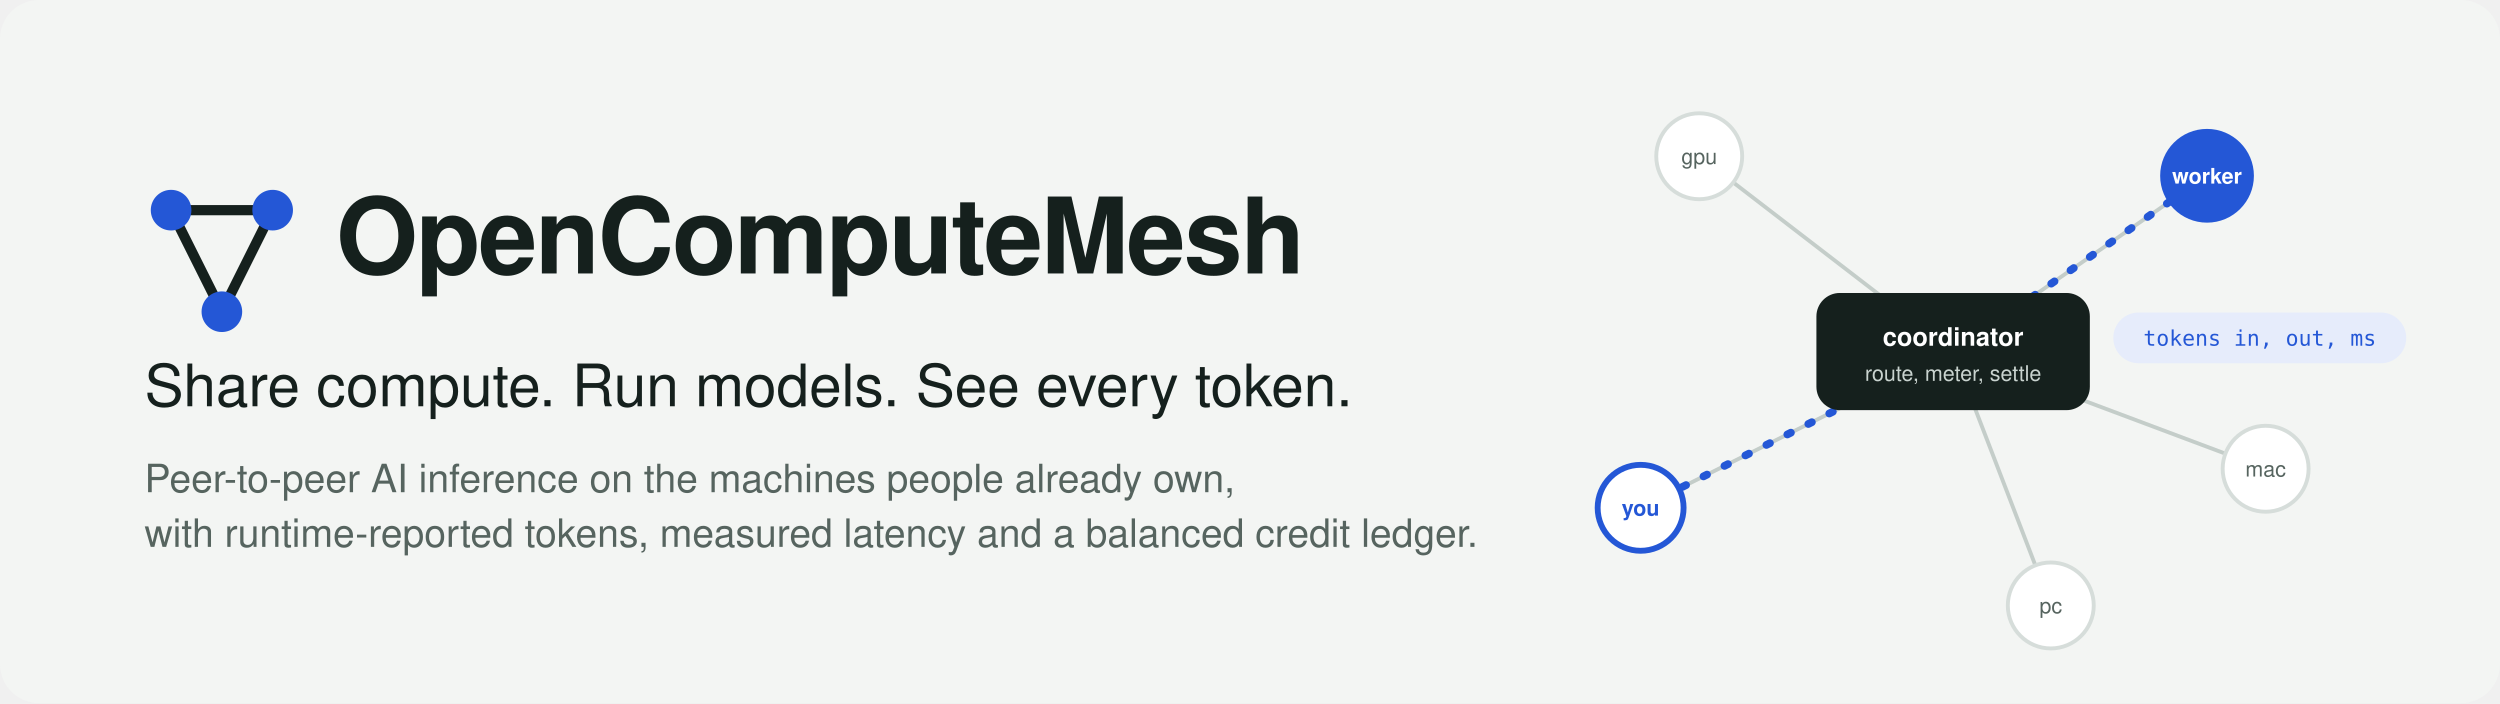
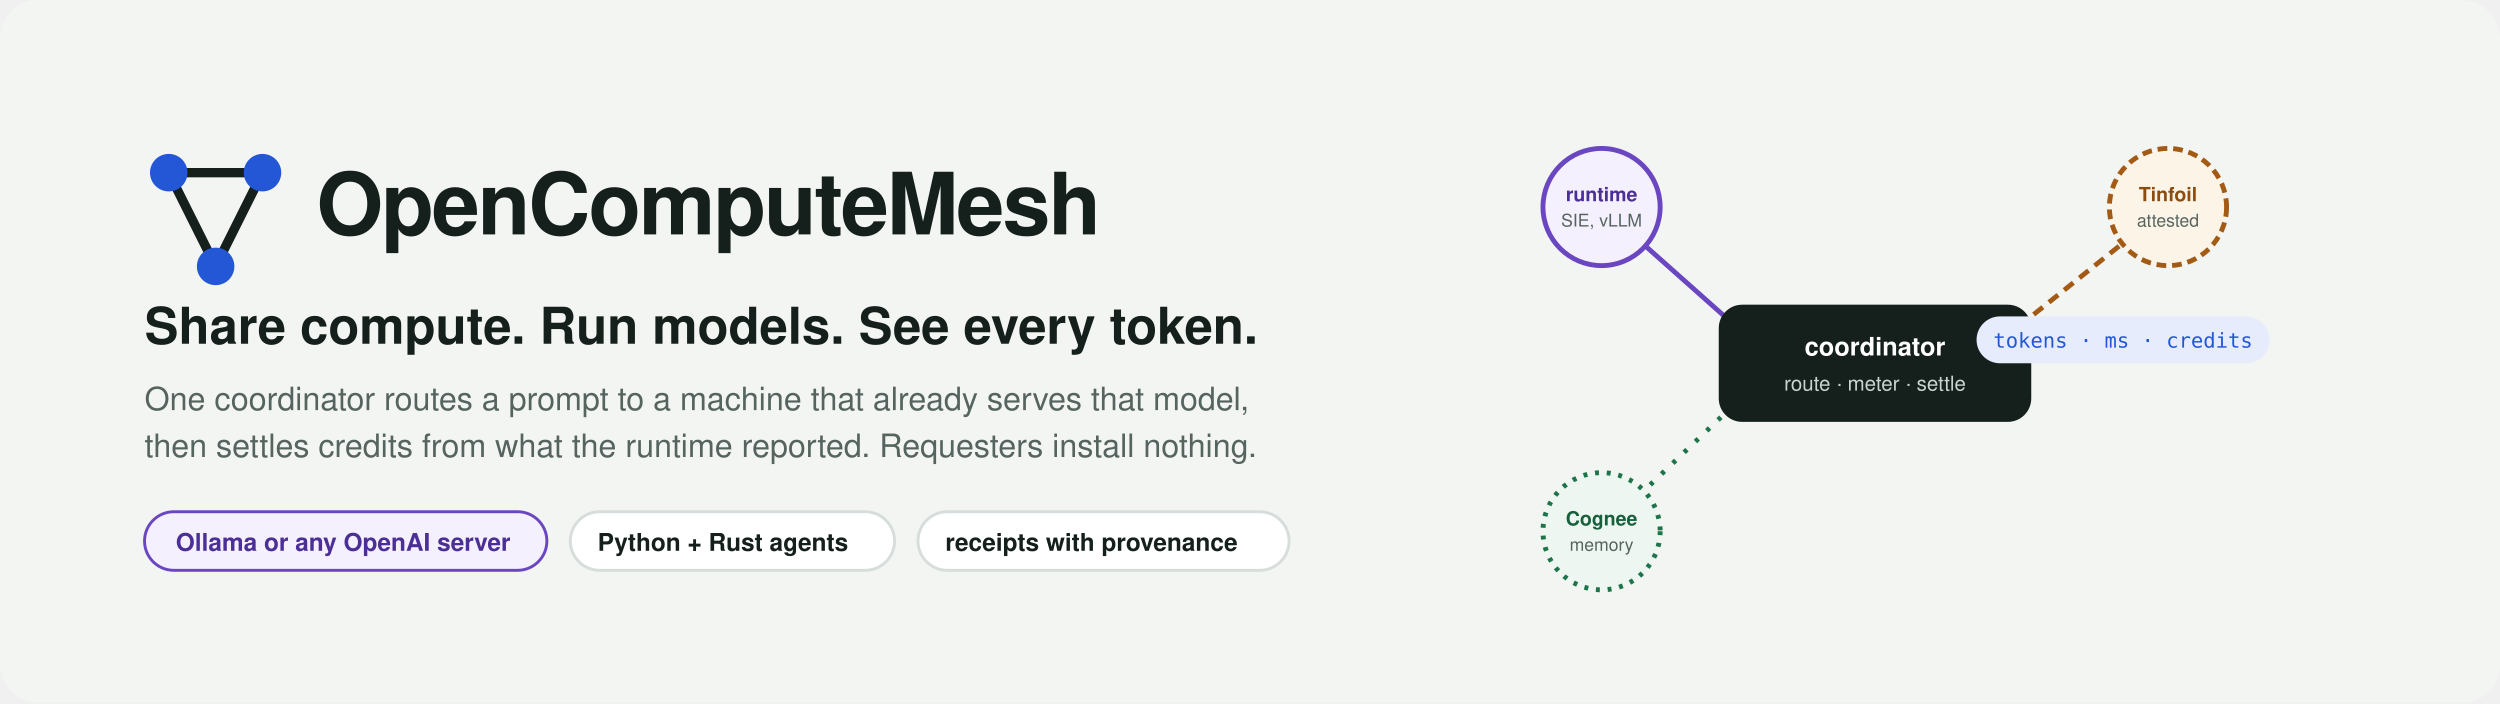
<svg xmlns="http://www.w3.org/2000/svg" width="1280" height="360" viewBox="0 0 1280 360" role="img" aria-label="OpenComputeMesh: share compute, run models, see every token">
  <defs>
    <style>
      .t { font-family: -apple-system, BlinkMacSystemFont, "Segoe UI", Helvetica, Arial, sans-serif; }
-       .mono { font-family: ui-monospace, SFMono-Regular, Menlo, Consolas, monospace; }
+       .m { font-family: ui-monospace, SFMono-Regular, Menlo, monospace; }
    </style>
  </defs>
  <rect width="1280" height="360" rx="20" fill="#f3f5f3" />
-   <g transform="translate(72 92) scale(2.6)">
+   <g transform="translate(72 74) scale(2.4)">
    <path d="M6 6L26 6L16 26Z" stroke="#15201d" stroke-width="2" stroke-linejoin="round" fill="none" />
    <g fill="#2457d6">
      <circle cx="6" cy="6" r="4" />
      <circle cx="26" cy="6" r="4" />
      <circle cx="16" cy="26" r="4" />
    </g>
  </g>
-   <text x="172" y="140" class="t" font-size="54" font-weight="700" fill="#15201d" letter-spacing="-1">OpenComputeMesh</text>
-   <text x="74" y="208" class="t" font-size="30" fill="#15201d">Share compute. Run models. See every token.</text>
-   <text x="74" y="252" class="t" font-size="20" fill="#56645f">Peer-to-peer AI inference on the machines people already own,</text>
-   <text x="74" y="280" class="t" font-size="20" fill="#56645f">with runtime-reported tokens, measured latency and a balanced credit ledger.</text>
-   <g transform="translate(800 40)">
-     <g stroke="#c4cdc9" stroke-width="2">
-       <line x1="200" y1="140" x2="70" y2="40" />
-       <line x1="200" y1="140" x2="330" y2="50" />
-       <line x1="200" y1="140" x2="360" y2="200" />
-       <line x1="200" y1="140" x2="250" y2="270" />
-       <line x1="200" y1="140" x2="40" y2="220" />
-     </g>
-     <path d="M40 220 L200 140 L330 50" stroke="#2457d6" stroke-width="4" fill="none" stroke-linecap="round" stroke-dasharray="2 10" />
-     <rect x="130" y="110" width="140" height="60" rx="12" fill="#15201d" />
-     <text x="200" y="137" class="t" font-size="13" font-weight="600" fill="#ffffff" text-anchor="middle">coordinator</text>
-     <text x="200" y="155" class="t" font-size="11" fill="#c9d3cf" text-anchor="middle">route, meter, settle</text>
-     <g fill="#ffffff" stroke="#d6ddda" stroke-width="2">
-       <circle cx="70" cy="40" r="22" />
-       <circle cx="360" cy="200" r="22" />
-       <circle cx="250" cy="270" r="22" />
-     </g>
-     <circle cx="330" cy="50" r="24" fill="#2457d6" />
-     <circle cx="40" cy="220" r="22" fill="#ffffff" stroke="#2457d6" stroke-width="3" />
-     <g class="t" font-size="11" text-anchor="middle" fill="#56645f">
-       <text x="70" y="44">gpu</text>
-       <text x="360" y="204">mac</text>
-       <text x="250" y="274">pc</text>
-     </g>
-     <text x="330" y="54" class="t" font-size="11" fill="#ffffff" text-anchor="middle" font-weight="600">worker</text>
-     <text x="40" y="224" class="t" font-size="11" fill="#2457d6" text-anchor="middle" font-weight="600">you</text>
-     <rect x="282" y="120" width="150" height="26" rx="13" fill="#e6ecfb" />
-     <text x="357" y="137" class="mono" font-size="11" fill="#2457d6" text-anchor="middle">tokens in, out, ms</text>
+   <text x="162" y="120" class="t" font-size="44" font-weight="700" fill="#15201d" letter-spacing="-1">OpenComputeMesh</text>
+   <text x="74" y="176" class="t" font-size="26" font-weight="600" fill="#15201d">Share compute. Run models. See every token.</text>
+   <text x="74" y="210" class="t" font-size="16.5" fill="#56645f">One coordinator routes a prompt to a machine that already serves that model,</text>
+   <text x="74" y="234" class="t" font-size="16.5" fill="#56645f">then settles credits from what the runtime reported. Requesters install nothing.</text>
+   <g class="t" font-size="12.5" font-weight="600">
+     <rect x="74" y="262" width="206" height="30" rx="15" fill="#f4f0fd" stroke="#6b46c1" stroke-width="1.5" />
+     <text x="90" y="282" fill="#4c2f96">Ollama or any OpenAI server</text>
+     <rect x="292" y="262" width="166" height="30" rx="15" fill="#ffffff" stroke="#d6ddda" stroke-width="1.5" />
+     <text x="306" y="282" fill="#15201d">Python + Rust agents</text>
+     <rect x="470" y="262" width="190" height="30" rx="15" fill="#ffffff" stroke="#d6ddda" stroke-width="1.5" />
+     <text x="484" y="282" fill="#15201d">receipts with provenance</text>
+   </g>
+   <g transform="translate(760 36)">
+     <path d="M150 150 L60 70" stroke="#6b46c1" stroke-width="2.5" fill="none" />
+     <path d="M250 150 L350 70" stroke="#a35a14" stroke-width="2.5" fill="none" stroke-dasharray="6 4" />
+     <path d="M150 150 L60 236" stroke="#1d7449" stroke-width="2.5" fill="none" stroke-dasharray="2 6" />
+     <rect x="120" y="120" width="160" height="60" rx="12" fill="#15201d" />
+     <text x="200" y="146" class="t" font-size="13" font-weight="600" fill="#ffffff" text-anchor="middle">coordinator</text>
+     <text x="200" y="164" class="t" font-size="10.5" fill="#c9d3cf" text-anchor="middle">route · meter · settle</text>
+     <circle cx="60" cy="70" r="30" fill="#f4f0fd" stroke="#6b46c1" stroke-width="2.5" />
+     <text x="60" y="67" class="t" font-size="10" font-weight="700" fill="#4c2f96" text-anchor="middle">runtime</text>
+     <text x="60" y="80" class="t" font-size="9" fill="#56645f" text-anchor="middle">SIE, vLLM</text>
+     <circle cx="350" cy="70" r="30" fill="#fdf4e8" stroke="#a35a14" stroke-width="2.5" stroke-dasharray="5 3" />
+     <text x="350" y="67" class="t" font-size="10" font-weight="700" fill="#8a4c10" text-anchor="middle">Tinfoil</text>
+     <text x="350" y="80" class="t" font-size="9" fill="#56645f" text-anchor="middle">attested</text>
+     <circle cx="60" cy="236" r="30" fill="#eef6f1" stroke="#1d7449" stroke-width="2.5" stroke-dasharray="2 4" />
+     <text x="60" y="233" class="t" font-size="10" font-weight="700" fill="#185f3c" text-anchor="middle">Cognee</text>
+     <text x="60" y="246" class="t" font-size="9" fill="#56645f" text-anchor="middle">memory</text>
+     <rect x="252" y="126" width="150" height="24" rx="12" fill="#e6ecfb" />
+     <text x="327" y="142" class="m" font-size="10.5" fill="#2457d6" text-anchor="middle">tokens · ms · credits</text>
  </g>
</svg>
